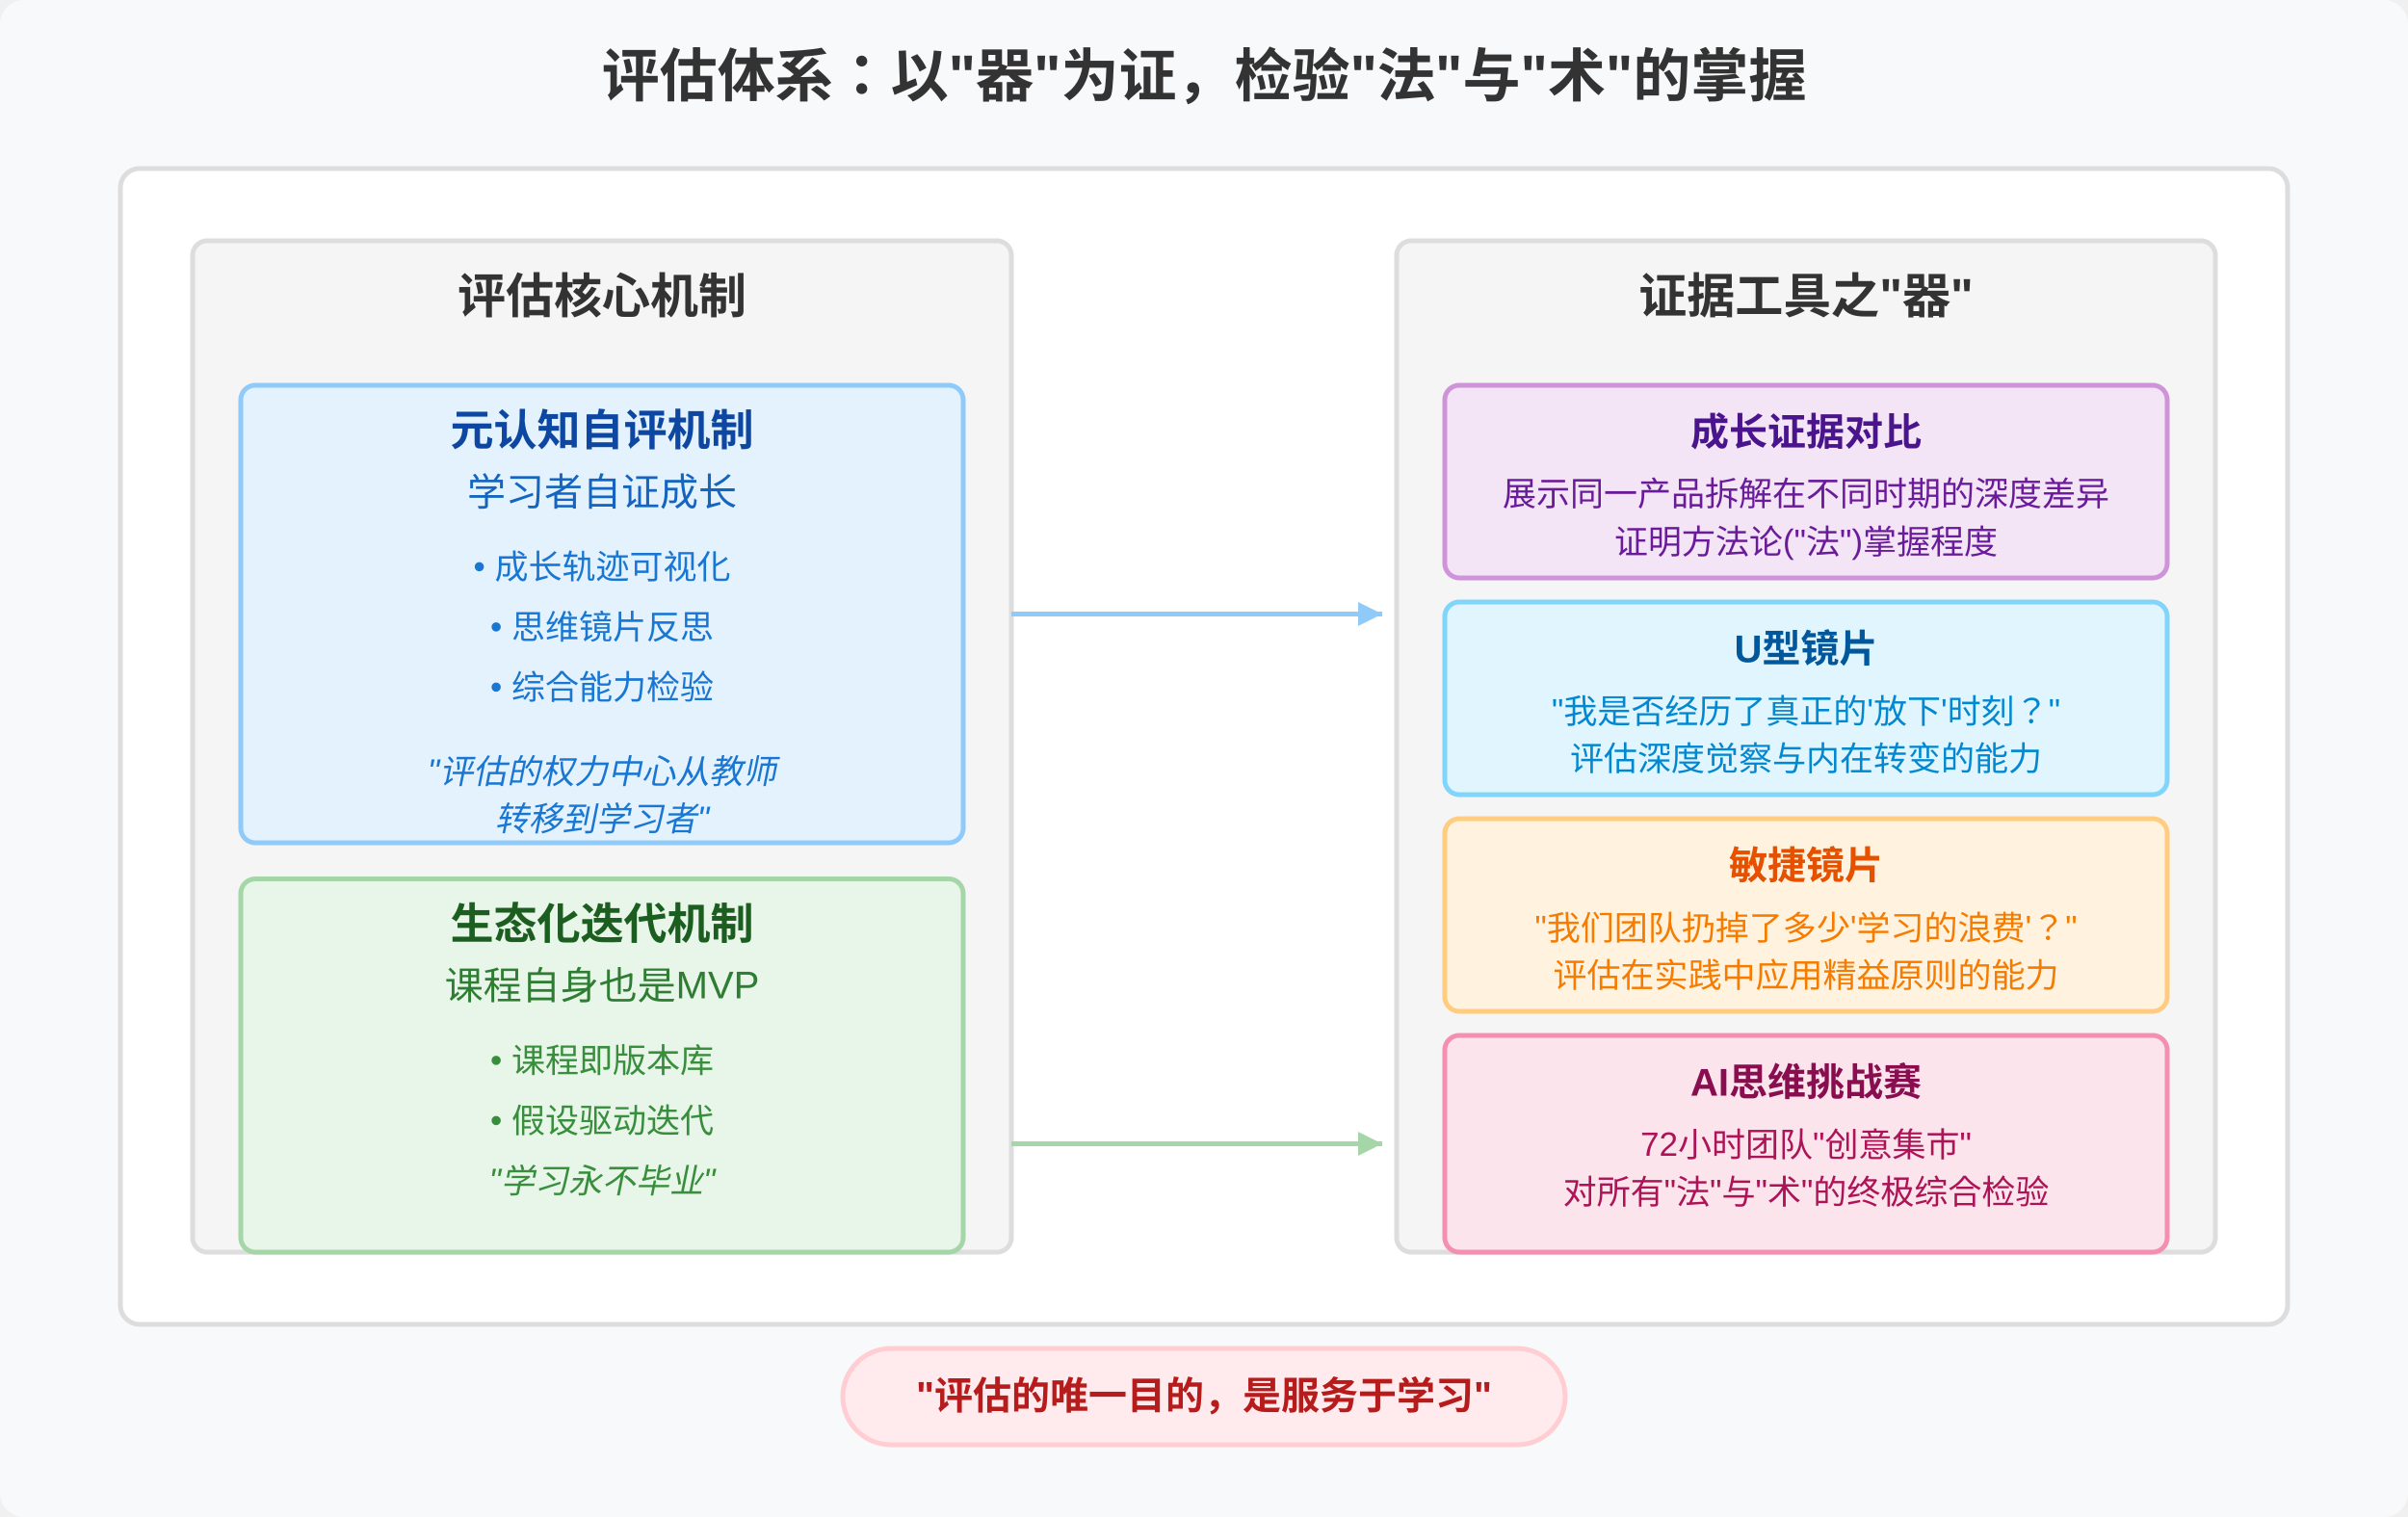
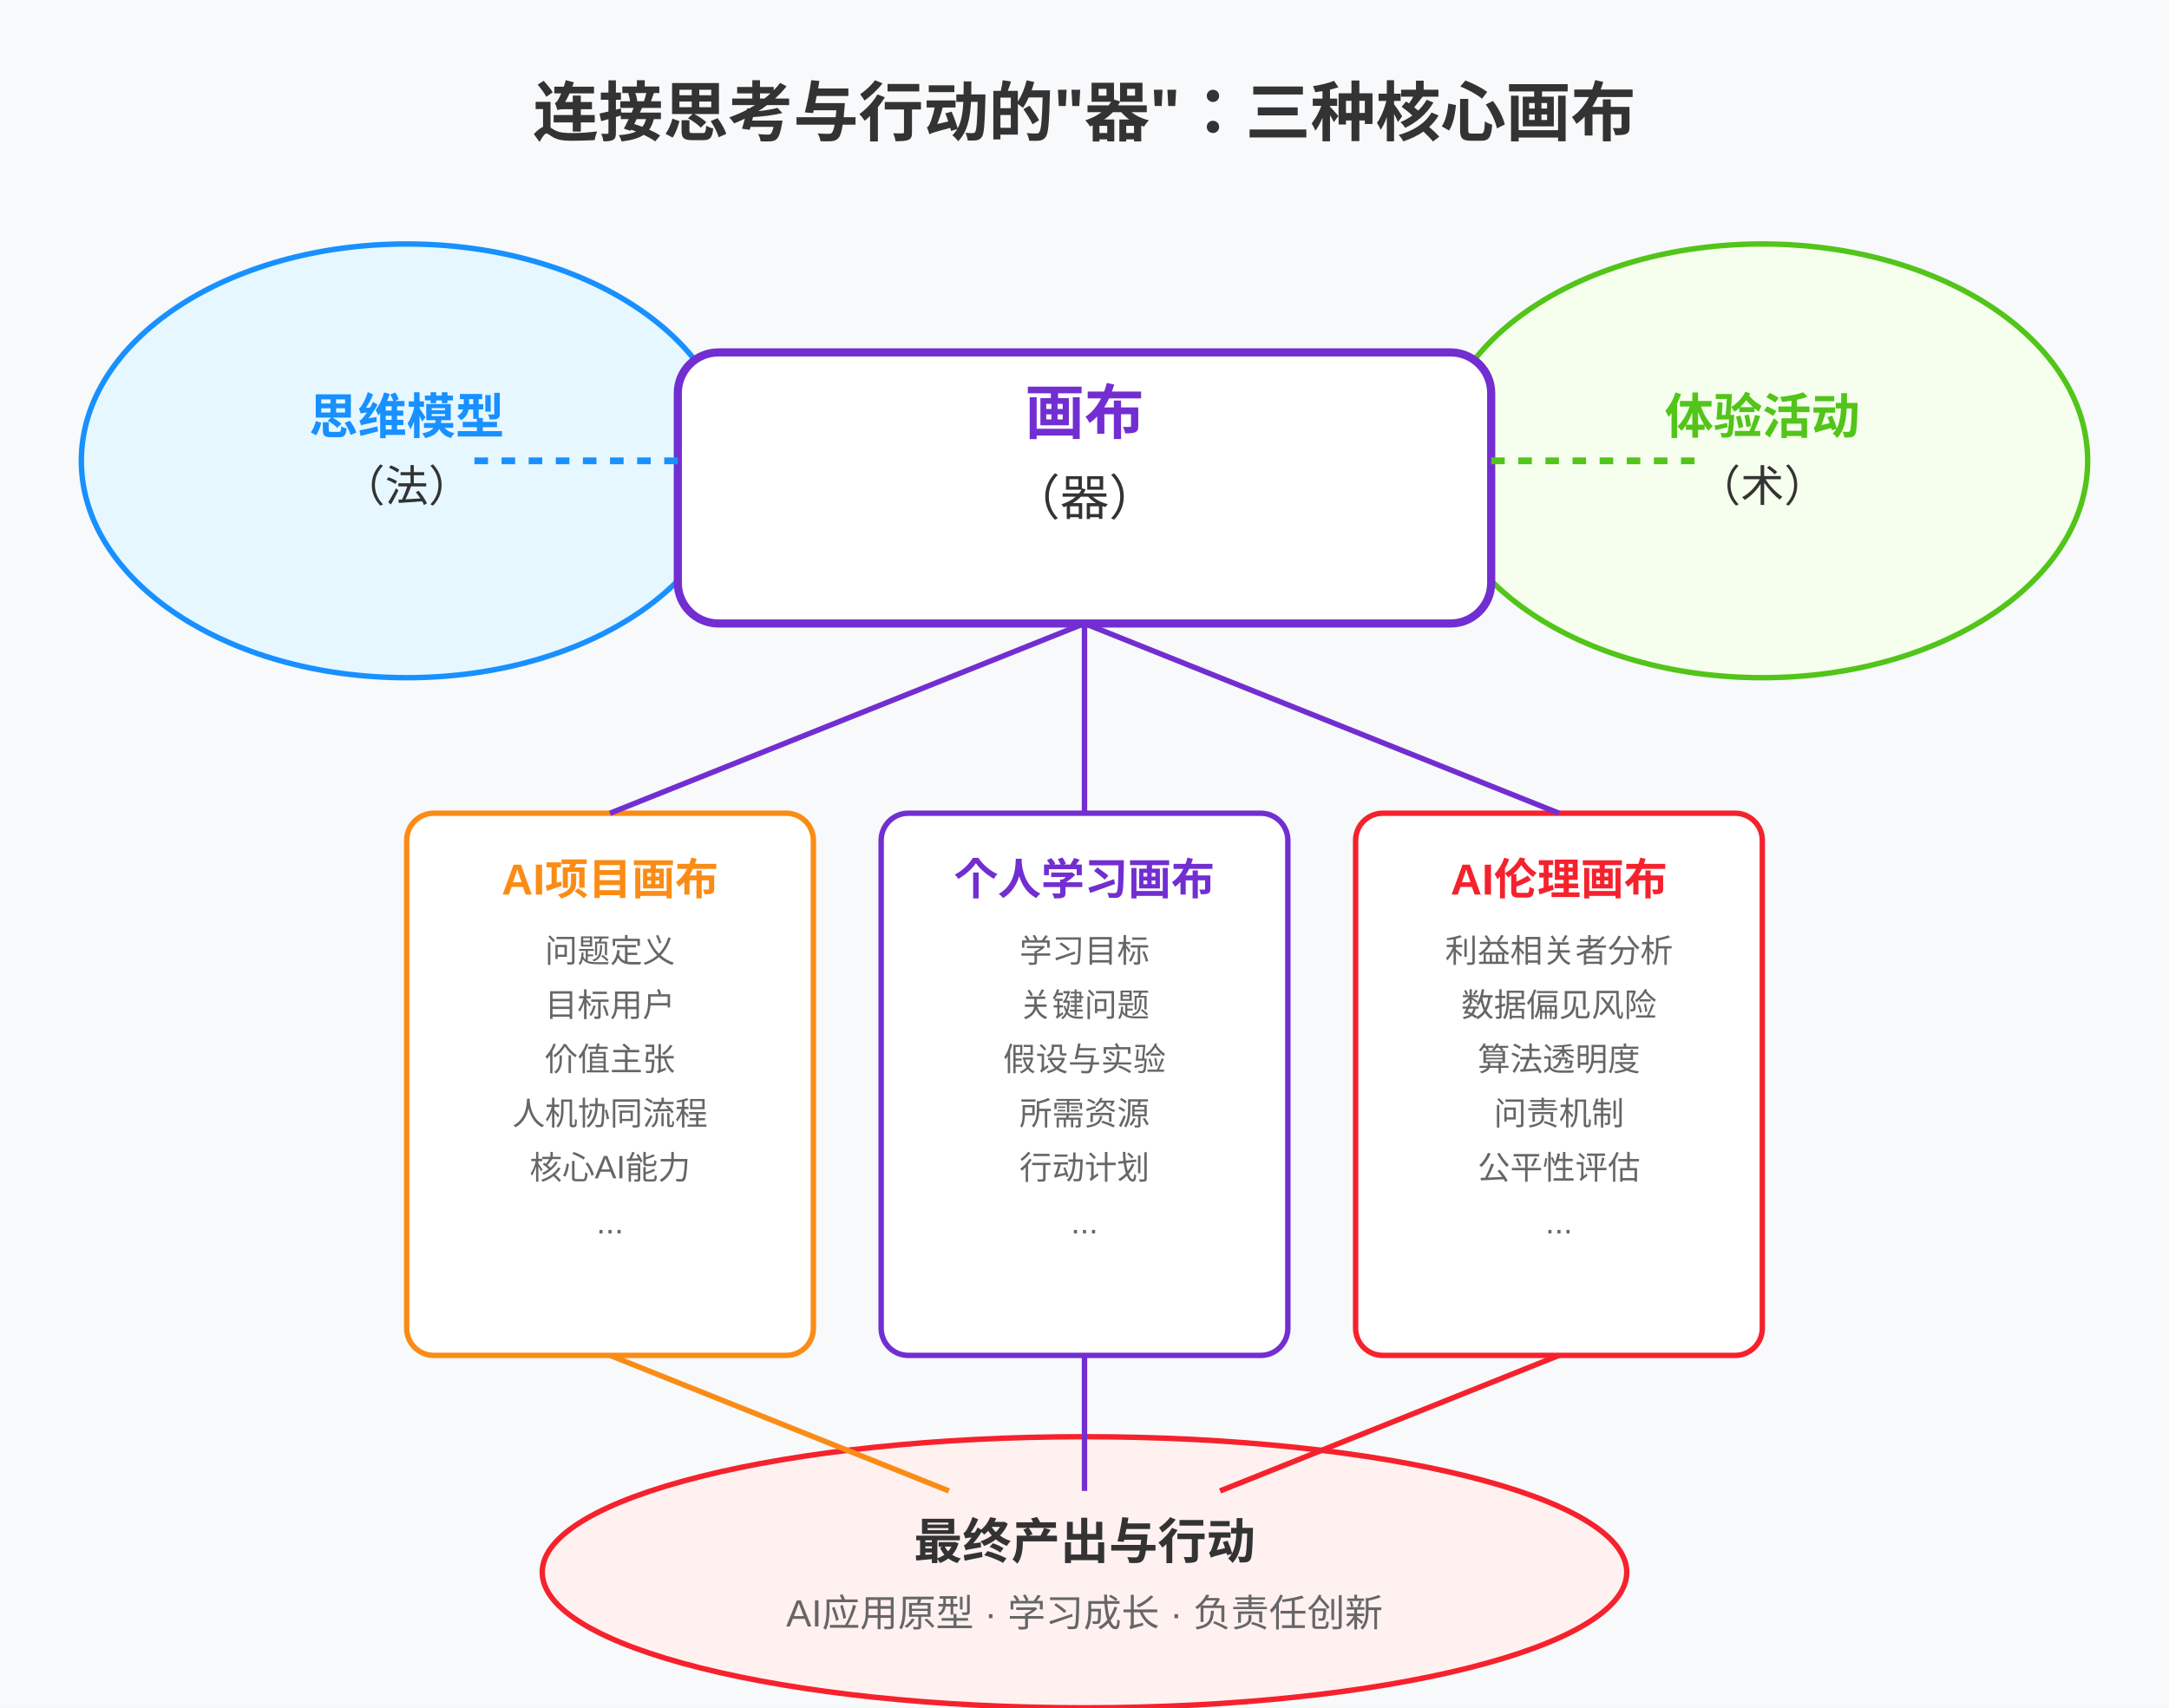
- <svg xmlns="http://www.w3.org/2000/svg" viewBox="0 0 1000 630">
-   <rect width="1000" height="630" fill="#f8f9fa" rx="10" ry="10" />
-   <text x="500" y="40" font-family="Arial, sans-serif" font-size="24" font-weight="bold" text-anchor="middle" fill="#333">评估体系：以"器"为证，检验"法"与"术"的掌握</text>
-   <rect x="50" y="70" width="900" height="480" fill="#fff" stroke="#ddd" stroke-width="2" rx="8" ry="8" />
-   <rect x="80" y="100" width="340" height="420" fill="#f5f5f5" stroke="#ddd" stroke-width="2" rx="6" ry="6" />
-   <text x="250" y="130" font-family="Arial, sans-serif" font-size="20" font-weight="bold" text-anchor="middle" fill="#333">评估核心机制</text>
-   <rect x="580" y="100" width="340" height="420" fill="#f5f5f5" stroke="#ddd" stroke-width="2" rx="6" ry="6" />
-   <text x="750" y="130" font-family="Arial, sans-serif" font-size="20" font-weight="bold" text-anchor="middle" fill="#333">证据工具之"器"</text>
-   <rect x="100" y="160" width="300" height="190" fill="#e3f2fd" stroke="#90caf9" stroke-width="2" rx="6" ry="6" />
-   <text x="250" y="185" font-family="Arial, sans-serif" font-size="18" font-weight="bold" text-anchor="middle" fill="#0d47a1">元认知自评机制</text>
-   <text x="250" y="210" font-family="Arial, sans-serif" font-size="16" text-anchor="middle" fill="#1565c0">学习者自证成长</text>
-   <text x="250" y="240" font-family="Arial, sans-serif" font-size="14" text-anchor="middle" fill="#1976d2">• 成长轨迹可视化</text>
-   <text x="250" y="265" font-family="Arial, sans-serif" font-size="14" text-anchor="middle" fill="#1976d2">• 思维镜片反思</text>
-   <text x="250" y="290" font-family="Arial, sans-serif" font-size="14" text-anchor="middle" fill="#1976d2">• 综合能力检验</text>
-   <text x="250" y="325" font-family="Arial, sans-serif" font-size="14" text-anchor="middle" fill="#1976d2" font-style="italic">"评估的权力中心从教师</text>
-   <text x="250" y="345" font-family="Arial, sans-serif" font-size="14" text-anchor="middle" fill="#1976d2" font-style="italic">转移到学习者"</text>
-   <rect x="100" y="365" width="300" height="155" fill="#e8f5e9" stroke="#a5d6a7" stroke-width="2" rx="6" ry="6" />
-   <text x="250" y="390" font-family="Arial, sans-serif" font-size="18" font-weight="bold" text-anchor="middle" fill="#1b5e20">生态化迭代机制</text>
-   <text x="250" y="415" font-family="Arial, sans-serif" font-size="16" text-anchor="middle" fill="#2e7d32">课程自身也是MVP</text>
-   <text x="250" y="445" font-family="Arial, sans-serif" font-size="14" text-anchor="middle" fill="#388e3c">• 课程即版本库</text>
-   <text x="250" y="470" font-family="Arial, sans-serif" font-size="14" text-anchor="middle" fill="#388e3c">• 假设驱动迭代</text>
-   <text x="250" y="495" font-family="Arial, sans-serif" font-size="14" text-anchor="middle" fill="#388e3c" font-style="italic">"学习永不毕业"</text>
-   <rect x="600" y="160" width="300" height="80" fill="#f3e5f5" stroke="#ce93d8" stroke-width="2" rx="6" ry="6" />
-   <text x="750" y="185" font-family="Arial, sans-serif" font-size="16" font-weight="bold" text-anchor="middle" fill="#4a148c">成长证据对比</text>
-   <text x="750" y="210" font-family="Arial, sans-serif" font-size="14" text-anchor="middle" fill="#6a1b9a">展示同一产品拆解在不同时期的深度差异</text>
-   <text x="750" y="230" font-family="Arial, sans-serif" font-size="14" text-anchor="middle" fill="#6a1b9a">证明方法论("法")掌握程度</text>
-   <rect x="600" y="250" width="300" height="80" fill="#e1f5fe" stroke="#81d4fa" stroke-width="2" rx="6" ry="6" />
-   <text x="750" y="275" font-family="Arial, sans-serif" font-size="16" font-weight="bold" text-anchor="middle" fill="#01579b">U型镜片</text>
-   <text x="750" y="300" font-family="Arial, sans-serif" font-size="14" text-anchor="middle" fill="#0288d1">"我是否经历了真正的'放下'时刻？"</text>
-   <text x="750" y="320" font-family="Arial, sans-serif" font-size="14" text-anchor="middle" fill="#0288d1">评估深度觉察与内在转变的能力</text>
-   <rect x="600" y="340" width="300" height="80" fill="#fff3e0" stroke="#ffcc80" stroke-width="2" rx="6" ry="6" />
-   <text x="750" y="365" font-family="Arial, sans-serif" font-size="16" font-weight="bold" text-anchor="middle" fill="#e65100">敏捷镜片</text>
-   <text x="750" y="390" font-family="Arial, sans-serif" font-size="14" text-anchor="middle" fill="#f57c00">"我们团队扔掉了多少'学习的浪费'？"</text>
-   <text x="750" y="410" font-family="Arial, sans-serif" font-size="14" text-anchor="middle" fill="#f57c00">评估在实践中应用精益原则的能力</text>
-   <rect x="600" y="430" width="300" height="90" fill="#fce4ec" stroke="#f48fb1" stroke-width="2" rx="6" ry="6" />
-   <text x="750" y="455" font-family="Arial, sans-serif" font-size="16" font-weight="bold" text-anchor="middle" fill="#880e4f">AI思维挑战赛</text>
-   <text x="750" y="480" font-family="Arial, sans-serif" font-size="14" text-anchor="middle" fill="#ad1457">72小时团队"创意集市"</text>
-   <text x="750" y="500" font-family="Arial, sans-serif" font-size="14" text-anchor="middle" fill="#ad1457">对所有"法"与"术"的终极综合检验</text>
-   <line x1="420" y1="255" x2="574" y2="255" stroke="#90caf9" stroke-width="2" />
-   <polygon points="574,255 564,250 564,260" fill="#90caf9" />
-   <line x1="420" y1="475" x2="574" y2="475" stroke="#a5d6a7" stroke-width="2" />
-   <polygon points="574,475 564,470 564,480" fill="#a5d6a7" />
-   <rect x="350" y="560" width="300" height="40" fill="#ffebee" stroke="#ffcdd2" stroke-width="2" rx="20" ry="20" />
-   <text x="500" y="585" font-family="Arial, sans-serif" font-size="16" font-weight="bold" text-anchor="middle" fill="#b71c1c">"评估的唯一目的，是服务于学习"</text>
+ <svg xmlns="http://www.w3.org/2000/svg" viewBox="0 0 800 630">
+   <rect width="800" height="630" fill="#f8f9fa" />
+   <text x="400" y="50" font-family="Arial, sans-serif" font-size="24" font-weight="bold" text-anchor="middle" fill="#333333">连接思考与行动的"器"：三种核心画布</text>
+   <ellipse cx="150" cy="170" rx="120" ry="80" fill="#e6f7ff" stroke="#1890ff" stroke-width="2" />
+   <text x="150" y="160" font-family="Arial, sans-serif" font-size="18" font-weight="bold" text-anchor="middle" fill="#1890ff">思维模型</text>
+   <text x="150" y="185" font-family="Arial, sans-serif" font-size="16" text-anchor="middle" fill="#333333">（法）</text>
+   <ellipse cx="650" cy="170" rx="120" ry="80" fill="#f6ffed" stroke="#52c41a" stroke-width="2" />
+   <text x="650" y="160" font-family="Arial, sans-serif" font-size="18" font-weight="bold" text-anchor="middle" fill="#52c41a">体验活动</text>
+   <text x="650" y="185" font-family="Arial, sans-serif" font-size="16" text-anchor="middle" fill="#333333">（术）</text>
+   <rect x="250" y="130" width="300" height="100" rx="15" ry="15" fill="#fff" stroke="#722ed1" stroke-width="3" />
+   <text x="400" y="160" font-family="Arial, sans-serif" font-size="22" font-weight="bold" text-anchor="middle" fill="#722ed1">画布</text>
+   <text x="400" y="190" font-family="Arial, sans-serif" font-size="18" text-anchor="middle" fill="#333333">（器）</text>
+   <path d="M250 170 L170 170" stroke="#1890ff" stroke-width="2.5" stroke-dasharray="5,5" />
+   <path d="M550 170 L630 170" stroke="#52c41a" stroke-width="2.5" stroke-dasharray="5,5" />
+   <rect x="150" y="300" width="150" height="200" rx="10" ry="10" fill="#fff" stroke="#fa8c16" stroke-width="2" />
+   <text x="225" y="330" font-family="Arial, sans-serif" font-size="16" font-weight="bold" text-anchor="middle" fill="#fa8c16">AI项目画布</text>
+   <text x="225" y="355" font-family="Arial, sans-serif" font-size="12" text-anchor="middle" fill="#666">问题定义</text>
+   <text x="225" y="375" font-family="Arial, sans-serif" font-size="12" text-anchor="middle" fill="#666">目标用户</text>
+   <text x="225" y="395" font-family="Arial, sans-serif" font-size="12" text-anchor="middle" fill="#666">价值主张</text>
+   <text x="225" y="415" font-family="Arial, sans-serif" font-size="12" text-anchor="middle" fill="#666">人机协同流程</text>
+   <text x="225" y="435" font-family="Arial, sans-serif" font-size="12" text-anchor="middle" fill="#666">核心AI能力</text>
+   <text x="225" y="455" font-family="Arial, sans-serif" font-size="12" text-anchor="middle" fill="#666">...</text>
+   <rect x="325" y="300" width="150" height="200" rx="10" ry="10" fill="#fff" stroke="#722ed1" stroke-width="2" />
+   <text x="400" y="330" font-family="Arial, sans-serif" font-size="16" font-weight="bold" text-anchor="middle" fill="#722ed1">个人学习画布</text>
+   <text x="400" y="355" font-family="Arial, sans-serif" font-size="12" text-anchor="middle" fill="#666">学习目标</text>
+   <text x="400" y="375" font-family="Arial, sans-serif" font-size="12" text-anchor="middle" fill="#666">关键问题</text>
+   <text x="400" y="395" font-family="Arial, sans-serif" font-size="12" text-anchor="middle" fill="#666">假设与实验</text>
+   <text x="400" y="415" font-family="Arial, sans-serif" font-size="12" text-anchor="middle" fill="#666">所需资源</text>
+   <text x="400" y="435" font-family="Arial, sans-serif" font-size="12" text-anchor="middle" fill="#666">行动计划</text>
+   <text x="400" y="455" font-family="Arial, sans-serif" font-size="12" text-anchor="middle" fill="#666">...</text>
+   <rect x="500" y="300" width="150" height="200" rx="10" ry="10" fill="#fff" stroke="#f5222d" stroke-width="2" />
+   <text x="575" y="330" font-family="Arial, sans-serif" font-size="16" font-weight="bold" text-anchor="middle" fill="#f5222d">AI伦理画布</text>
+   <text x="575" y="355" font-family="Arial, sans-serif" font-size="12" text-anchor="middle" fill="#666">利益相关者分析</text>
+   <text x="575" y="375" font-family="Arial, sans-serif" font-size="12" text-anchor="middle" fill="#666">数据偏见风险</text>
+   <text x="575" y="395" font-family="Arial, sans-serif" font-size="12" text-anchor="middle" fill="#666">算法透明度</text>
+   <text x="575" y="415" font-family="Arial, sans-serif" font-size="12" text-anchor="middle" fill="#666">问责机制</text>
+   <text x="575" y="435" font-family="Arial, sans-serif" font-size="12" text-anchor="middle" fill="#666">公平性评估</text>
+   <text x="575" y="455" font-family="Arial, sans-serif" font-size="12" text-anchor="middle" fill="#666">...</text>
+   <path d="M400 230 L225 300" stroke="#722ed1" stroke-width="2" />
+   <path d="M400 230 L400 300" stroke="#722ed1" stroke-width="2" />
+   <path d="M400 230 L575 300" stroke="#722ed1" stroke-width="2" />
+   <ellipse cx="400" cy="580" rx="200" ry="50" fill="#fff1f0" stroke="#f5222d" stroke-width="2" />
+   <text x="400" y="575" font-family="Arial, sans-serif" font-size="18" font-weight="bold" text-anchor="middle" fill="#333333">最终产出与行动</text>
+   <text x="400" y="600" font-family="Arial, sans-serif" font-size="14" text-anchor="middle" fill="#666">AI应用原型 · 学习成长 · 负责任创新</text>
+   <path d="M225 500 L350 550" stroke="#fa8c16" stroke-width="2" />
+   <path d="M400 500 L400 550" stroke="#722ed1" stroke-width="2" />
+   <path d="M575 500 L450 550" stroke="#f5222d" stroke-width="2" />
</svg>
